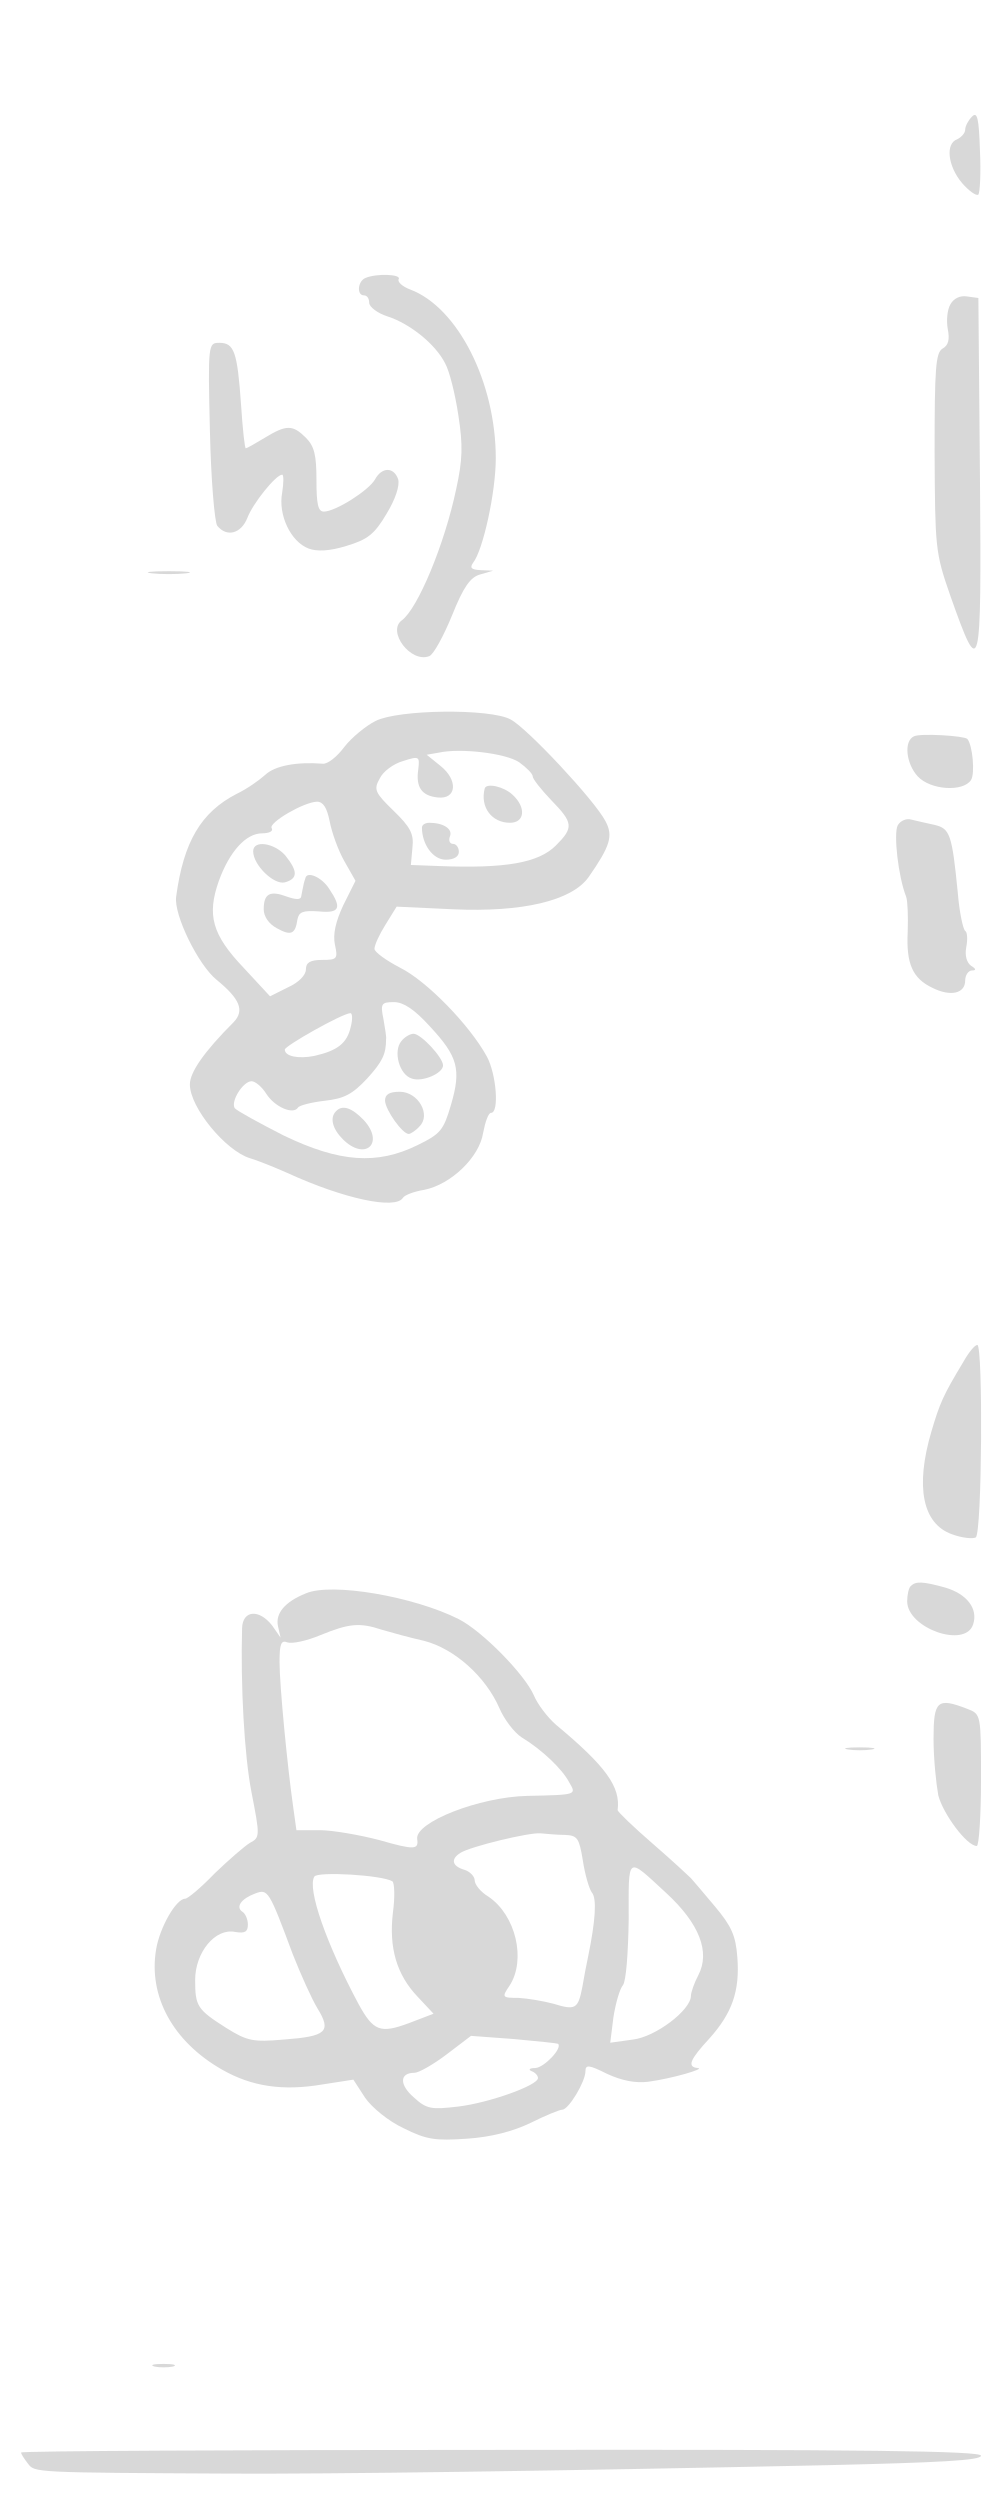
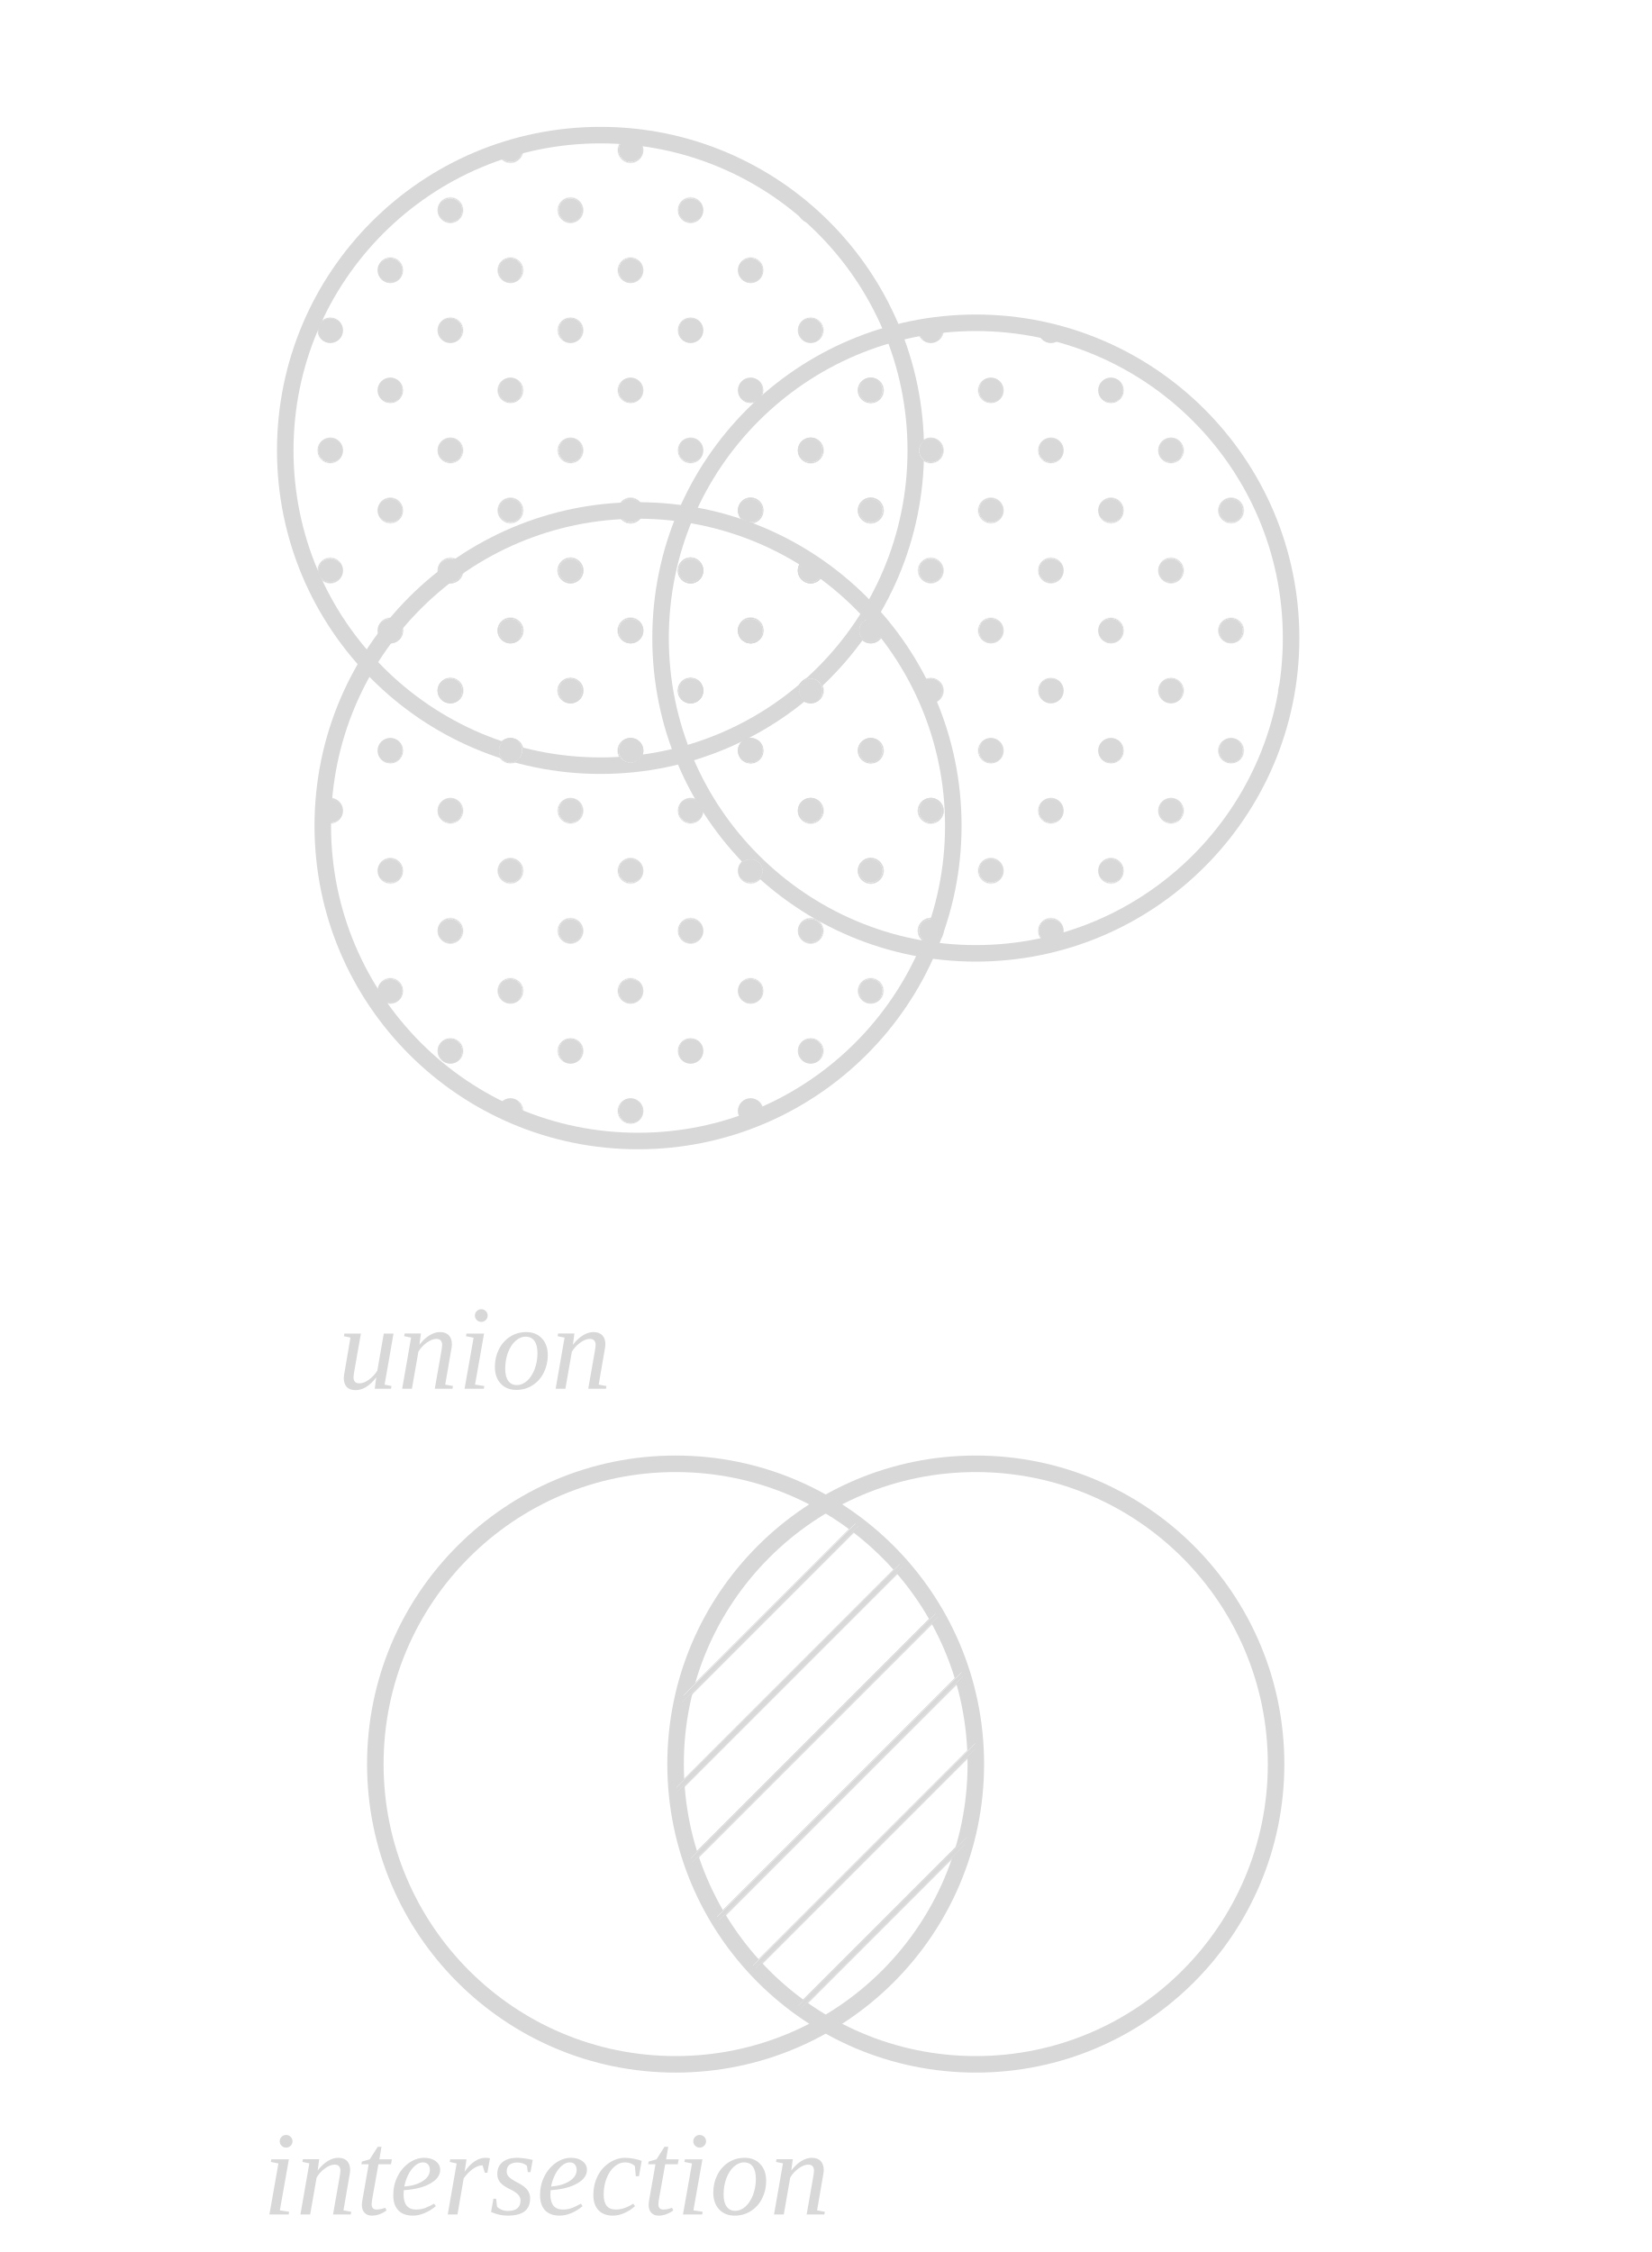
- <svg xmlns="http://www.w3.org/2000/svg" version="1.0" width="186pt" height="474pt" viewBox="0 0 186 474" preserveAspectRatio="xMidYMid meet">
-   <style>path{fill:#d8d8d8}@media(prefers-color-scheme:light){path{fill:#1a1a1a}}</style>
-   <g transform="translate(0,474) scale(0.1,-0.1)" class="ink" stroke="none">
-     <path d="M1843 4519 c-7 -7 -13 -18 -13 -25 0 -6 -7 -14 -15 -18 -23 -8 -18 -51 9 -83 13 -15 27 -25 31 -22 3 4 5 41 3 83 -2 62 -5 75 -15 65z" />
-     <path d="M693 4213 c-15 -6 -17 -33 -3 -33 6 0 10 -6 10 -14 0 -8 16 -20 35 -26 43 -14 91 -53 109 -89 8 -14 19 -58 25 -98 9 -58 8 -85 -4 -140 -22 -105 -73 -227 -103 -249 -29 -21 17 -82 52 -68 8 3 27 38 43 77 22 55 35 73 54 78 l24 7 -24 1 c-17 1 -21 4 -14 14 19 24 43 134 43 198 0 144 -72 286 -162 320 -16 6 -25 15 -22 20 5 9 -42 11 -63 2z" />
-     <path d="M1802 4163 c-6 -10 -8 -31 -5 -47 4 -20 1 -31 -10 -37 -13 -8 -15 -37 -15 -196 1 -182 1 -190 30 -273 57 -161 59 -154 56 225 l-3 340 -22 3 c-13 2 -25 -4 -31 -15z" />
-     <path d="M398 3923 c2 -93 9 -174 14 -180 18 -22 45 -15 57 15 10 27 54 82 66 82 3 0 3 -15 0 -34 -8 -42 16 -93 50 -106 16 -6 40 -5 72 5 40 12 53 22 76 61 17 28 25 53 22 65 -8 24 -31 24 -44 0 -12 -21 -75 -61 -97 -61 -11 0 -14 14 -14 60 0 47 -4 64 -20 80 -25 25 -37 25 -78 0 -18 -11 -34 -20 -36 -20 -2 0 -6 37 -9 83 -7 100 -13 117 -41 117 -21 0 -22 -1 -18 -167z" />
-     <path d="M288 3653 c17 -2 47 -2 65 0 17 2 3 4 -33 4 -36 0 -50 -2 -32 -4z" />
-     <path d="M712 3373 c-18 -9 -45 -31 -59 -49 -14 -19 -32 -33 -41 -32 -50 4 -91 -4 -109 -21 -11 -10 -35 -27 -54 -36 -68 -35 -101 -91 -115 -195 -5 -34 42 -130 77 -158 44 -36 53 -58 32 -80 -56 -56 -83 -95 -83 -118 0 -44 68 -126 114 -140 11 -3 44 -16 71 -28 107 -49 205 -70 219 -47 3 5 21 12 40 15 51 10 105 62 112 108 4 21 10 38 15 38 16 0 10 74 -8 107 -33 60 -114 143 -164 168 -27 14 -49 30 -49 36 0 7 9 27 21 46 l21 34 107 -5 c131 -6 225 16 257 61 41 59 47 78 32 106 -20 39 -149 177 -180 193 -39 21 -213 19 -256 -3z m272 -78 c14 -10 26 -22 26 -27 0 -5 16 -25 35 -45 42 -43 43 -52 9 -86 -33 -33 -95 -44 -222 -39 l-53 2 3 33 c3 26 -4 39 -36 70 -35 34 -38 40 -26 61 6 13 26 28 44 33 31 10 32 9 29 -16 -5 -34 7 -50 37 -53 36 -4 39 33 5 60 l-26 21 23 4 c41 9 126 -1 152 -18z m-359 -112 c4 -21 16 -55 28 -76 l21 -37 -23 -46 c-15 -32 -20 -56 -16 -75 6 -27 4 -29 -24 -29 -23 0 -31 -5 -31 -18 0 -11 -14 -25 -34 -34 l-34 -17 -50 54 c-60 63 -70 100 -47 165 20 55 51 90 82 90 13 0 22 4 18 10 -6 10 60 49 86 50 12 0 19 -12 24 -37z m190 -389 c53 -57 60 -81 40 -149 -14 -48 -20 -55 -63 -76 -77 -38 -148 -33 -254 18 -47 24 -89 47 -93 52 -8 13 16 51 32 51 7 0 20 -11 28 -24 16 -25 51 -40 60 -26 2 4 25 10 51 13 36 4 52 12 80 42 29 32 36 46 36 75 1 3 -2 20 -5 38 -6 29 -4 32 20 32 18 0 39 -14 68 -46z m-150 -1 c-7 -31 -25 -45 -69 -55 -30 -6 -56 -1 -56 12 0 7 108 68 124 69 4 1 5 -11 1 -26z" />
-     <path d="M919 3245 c-9 -35 13 -65 48 -65 28 0 31 29 5 53 -17 16 -50 23 -53 12z" />
-     <path d="M800 3171 c0 -32 21 -61 45 -61 16 0 25 6 25 15 0 8 -5 15 -11 15 -6 0 -9 6 -6 14 6 14 -12 26 -39 26 -8 0 -14 -4 -14 -9z" />
-     <path d="M480 3126 c0 -26 39 -64 60 -59 25 7 25 21 1 51 -21 24 -61 30 -61 8z" />
-     <path d="M579 3075 c-1 -3 -3 -9 -4 -15 -1 -5 -3 -14 -4 -20 -1 -6 -10 -6 -27 0 -32 12 -44 6 -44 -24 0 -14 10 -28 25 -36 27 -15 35 -11 39 17 3 14 10 17 40 15 40 -4 45 6 20 43 -14 22 -42 34 -45 20z" />
-     <path d="M761 2766 c-16 -19 -4 -64 20 -71 20 -7 59 10 59 25 0 15 -42 60 -56 60 -6 0 -17 -6 -23 -14z" />
-     <path d="M730 2653 c1 -18 33 -63 45 -63 3 0 13 6 20 14 23 22 -2 66 -37 66 -20 0 -28 -5 -28 -17z" />
-     <path d="M637 2633 c-12 -12 -7 -33 13 -53 42 -42 80 -8 40 36 -23 24 -41 30 -53 17z" />
-     <path d="M1733 3344 c-20 -9 -15 -52 7 -76 24 -26 86 -30 101 -7 8 12 3 67 -7 78 -6 6 -89 11 -101 5z" />
-     <path d="M1702 3175 c-8 -16 1 -97 16 -135 3 -8 4 -38 3 -67 -3 -60 9 -88 47 -106 34 -17 62 -11 62 14 0 10 6 19 13 19 8 0 8 3 -2 9 -8 6 -12 19 -9 35 3 15 2 29 -2 31 -4 3 -11 35 -14 72 -11 112 -15 122 -44 129 -15 3 -35 8 -44 10 -9 3 -21 -2 -26 -11z" />
-     <path d="M1826 2157 c-38 -63 -44 -77 -60 -131 -31 -105 -17 -175 39 -195 19 -7 39 -9 45 -6 12 7 14 365 3 365 -5 0 -17 -15 -27 -33z" />
-     <path d="M1727 1733 c-4 -3 -7 -17 -7 -29 0 -51 110 -90 125 -44 10 30 -12 58 -53 70 -43 12 -56 12 -65 3z" />
-     <path d="M580 1719 c-40 -16 -58 -38 -53 -62 l5 -22 -16 23 c-25 32 -56 29 -57 -5 -3 -107 4 -241 18 -312 16 -82 16 -85 -3 -95 -10 -6 -40 -32 -67 -58 -26 -27 -51 -48 -56 -48 -17 0 -48 -54 -55 -96 -15 -89 32 -175 125 -228 56 -32 115 -41 191 -28 l58 9 22 -34 c13 -19 45 -45 73 -58 44 -22 60 -24 120 -20 46 3 88 14 121 30 28 14 55 25 60 25 12 0 44 53 44 73 0 13 7 12 41 -5 28 -13 54 -18 78 -15 45 6 110 25 94 26 -21 2 -15 16 22 56 43 48 58 90 53 154 -3 41 -11 59 -43 97 -22 26 -42 50 -45 53 -3 3 -35 33 -72 65 -37 32 -67 61 -67 64 6 44 -22 83 -117 162 -16 14 -35 39 -42 56 -17 39 -97 121 -142 144 -85 43 -241 70 -290 49z m144 -69 c17 -5 53 -15 80 -21 58 -15 117 -68 143 -128 9 -21 28 -46 42 -55 38 -23 77 -60 90 -85 14 -24 16 -24 -79 -26 -91 -2 -214 -50 -209 -82 3 -20 -5 -21 -71 -2 -38 10 -90 19 -114 19 l-44 0 -6 43 c-11 77 -26 231 -26 276 0 34 3 42 15 37 9 -3 37 3 63 14 54 22 74 24 116 10z m347 -389 c24 -1 27 -6 34 -48 4 -27 12 -54 17 -61 10 -11 7 -54 -7 -122 -3 -14 -8 -40 -11 -58 -8 -41 -13 -44 -55 -31 -19 5 -48 10 -66 11 -31 0 -32 1 -17 23 32 49 12 134 -40 169 -15 9 -26 23 -26 31 0 7 -9 17 -20 20 -23 7 -26 20 -7 32 19 12 130 39 152 37 11 -1 32 -3 46 -3z m192 -110 c63 -58 84 -112 61 -156 -8 -15 -14 -33 -14 -39 0 -27 -67 -78 -110 -83 l-43 -6 6 48 c4 26 12 54 18 61 6 7 10 60 11 124 0 124 -5 121 71 51z m-519 22 c4 -3 5 -30 1 -59 -8 -67 7 -118 47 -160 l30 -32 -47 -18 c-54 -20 -67 -15 -95 36 -61 114 -98 219 -84 242 6 10 128 3 148 -9z m-189 -138 c15 -38 36 -85 47 -103 27 -44 17 -53 -64 -59 -58 -5 -69 -3 -109 22 -55 35 -59 41 -59 91 0 52 38 99 76 91 18 -3 24 0 24 14 0 10 -5 21 -10 24 -14 9 -3 25 24 35 24 9 26 6 71 -115z m503 -170 c9 -8 -26 -45 -43 -46 -11 0 -14 -3 -7 -6 6 -2 12 -8 12 -13 0 -14 -93 -47 -151 -54 -51 -6 -60 -5 -84 17 -28 24 -28 47 1 47 8 0 36 16 61 35 l46 35 81 -6 c45 -4 82 -8 84 -9z" />
-     <path d="M1770 1443 c0 -38 5 -85 9 -107 9 -35 54 -96 73 -96 4 0 8 56 8 125 0 125 0 125 -26 135 -57 22 -64 16 -64 -57z" />
-     <path d="M1608 1423 c12 -2 32 -2 45 0 12 2 2 4 -23 4 -25 0 -35 -2 -22 -4z" />
-     <path d="M293 253 c9 -2 25 -2 35 0 9 3 1 5 -18 5 -19 0 -27 -2 -17 -5z" />
-     <path d="M40 90 c0 -3 6 -12 13 -21 13 -17 9 -17 387 -19 180 -1 614 5 1128 16 212 5 292 9 292 18 0 9 -224 12 -910 11 -500 0 -910 -2 -910 -5z" />
+ <svg xmlns="http://www.w3.org/2000/svg" width="220" height="300" viewBox="0 0 220 300">
+   <style>
+     .ink { stroke:#d8d8d8; fill:none; stroke-width:2.2; stroke-linecap:round; }
+     .ink-thin { stroke:#d8d8d8; fill:none; stroke-width:1.6; stroke-linecap:round; }
+     .txt { fill:#d8d8d8; stroke:none; font-family:Georgia,'Times New Roman',serif; font-style:italic; }
+     .fill { fill:#d8d8d8; stroke:none; }
+     .hl { stroke:#d8d8d8; }
+     .dashed { stroke-dasharray:7 6; }
+     @media (prefers-color-scheme: light) {
+       .ink, .ink-thin { stroke:#1a1a1a; }
+       .txt, .fill { fill:#1a1a1a; }
+       .hl { stroke:#1a1a1a; }
+     }
+   </style>
+   <defs>
+     <pattern id="hatch" width="8" height="8" patternTransform="rotate(45)" patternUnits="userSpaceOnUse">
+       <line class="hl" x1="0" y1="0" x2="0" y2="8" stroke-width="1.6" />
+     </pattern>
+     <pattern id="dots" width="16" height="16" patternUnits="userSpaceOnUse">
+       <circle class="fill" cx="4" cy="4" r="1.7" />
+       <circle class="fill" cx="12" cy="12" r="1.7" />
+     </pattern>
+     <clipPath id="clipL">
+       <circle cx="90" cy="235" r="40" />
+     </clipPath>
+   </defs>
+   <circle class="ink" cx="80" cy="60" r="42" style="fill:url(#dots)" />
+   <circle class="ink" cx="130" cy="85" r="42" style="fill:url(#dots)" />
+   <circle class="ink" cx="85" cy="110" r="42" style="fill:url(#dots)" />
+   <text class="txt" x="45" y="185" font-size="16">union</text>
+   <circle class="ink" cx="90" cy="235" r="40" />
+   <circle class="ink" cx="130" cy="235" r="40" />
+   <g clip-path="url(#clipL)">
+     <circle cx="130" cy="235" r="40" fill="url(#hatch)" />
  </g>
+   <text class="txt" x="35" y="295" font-size="16">intersection</text>
</svg>
